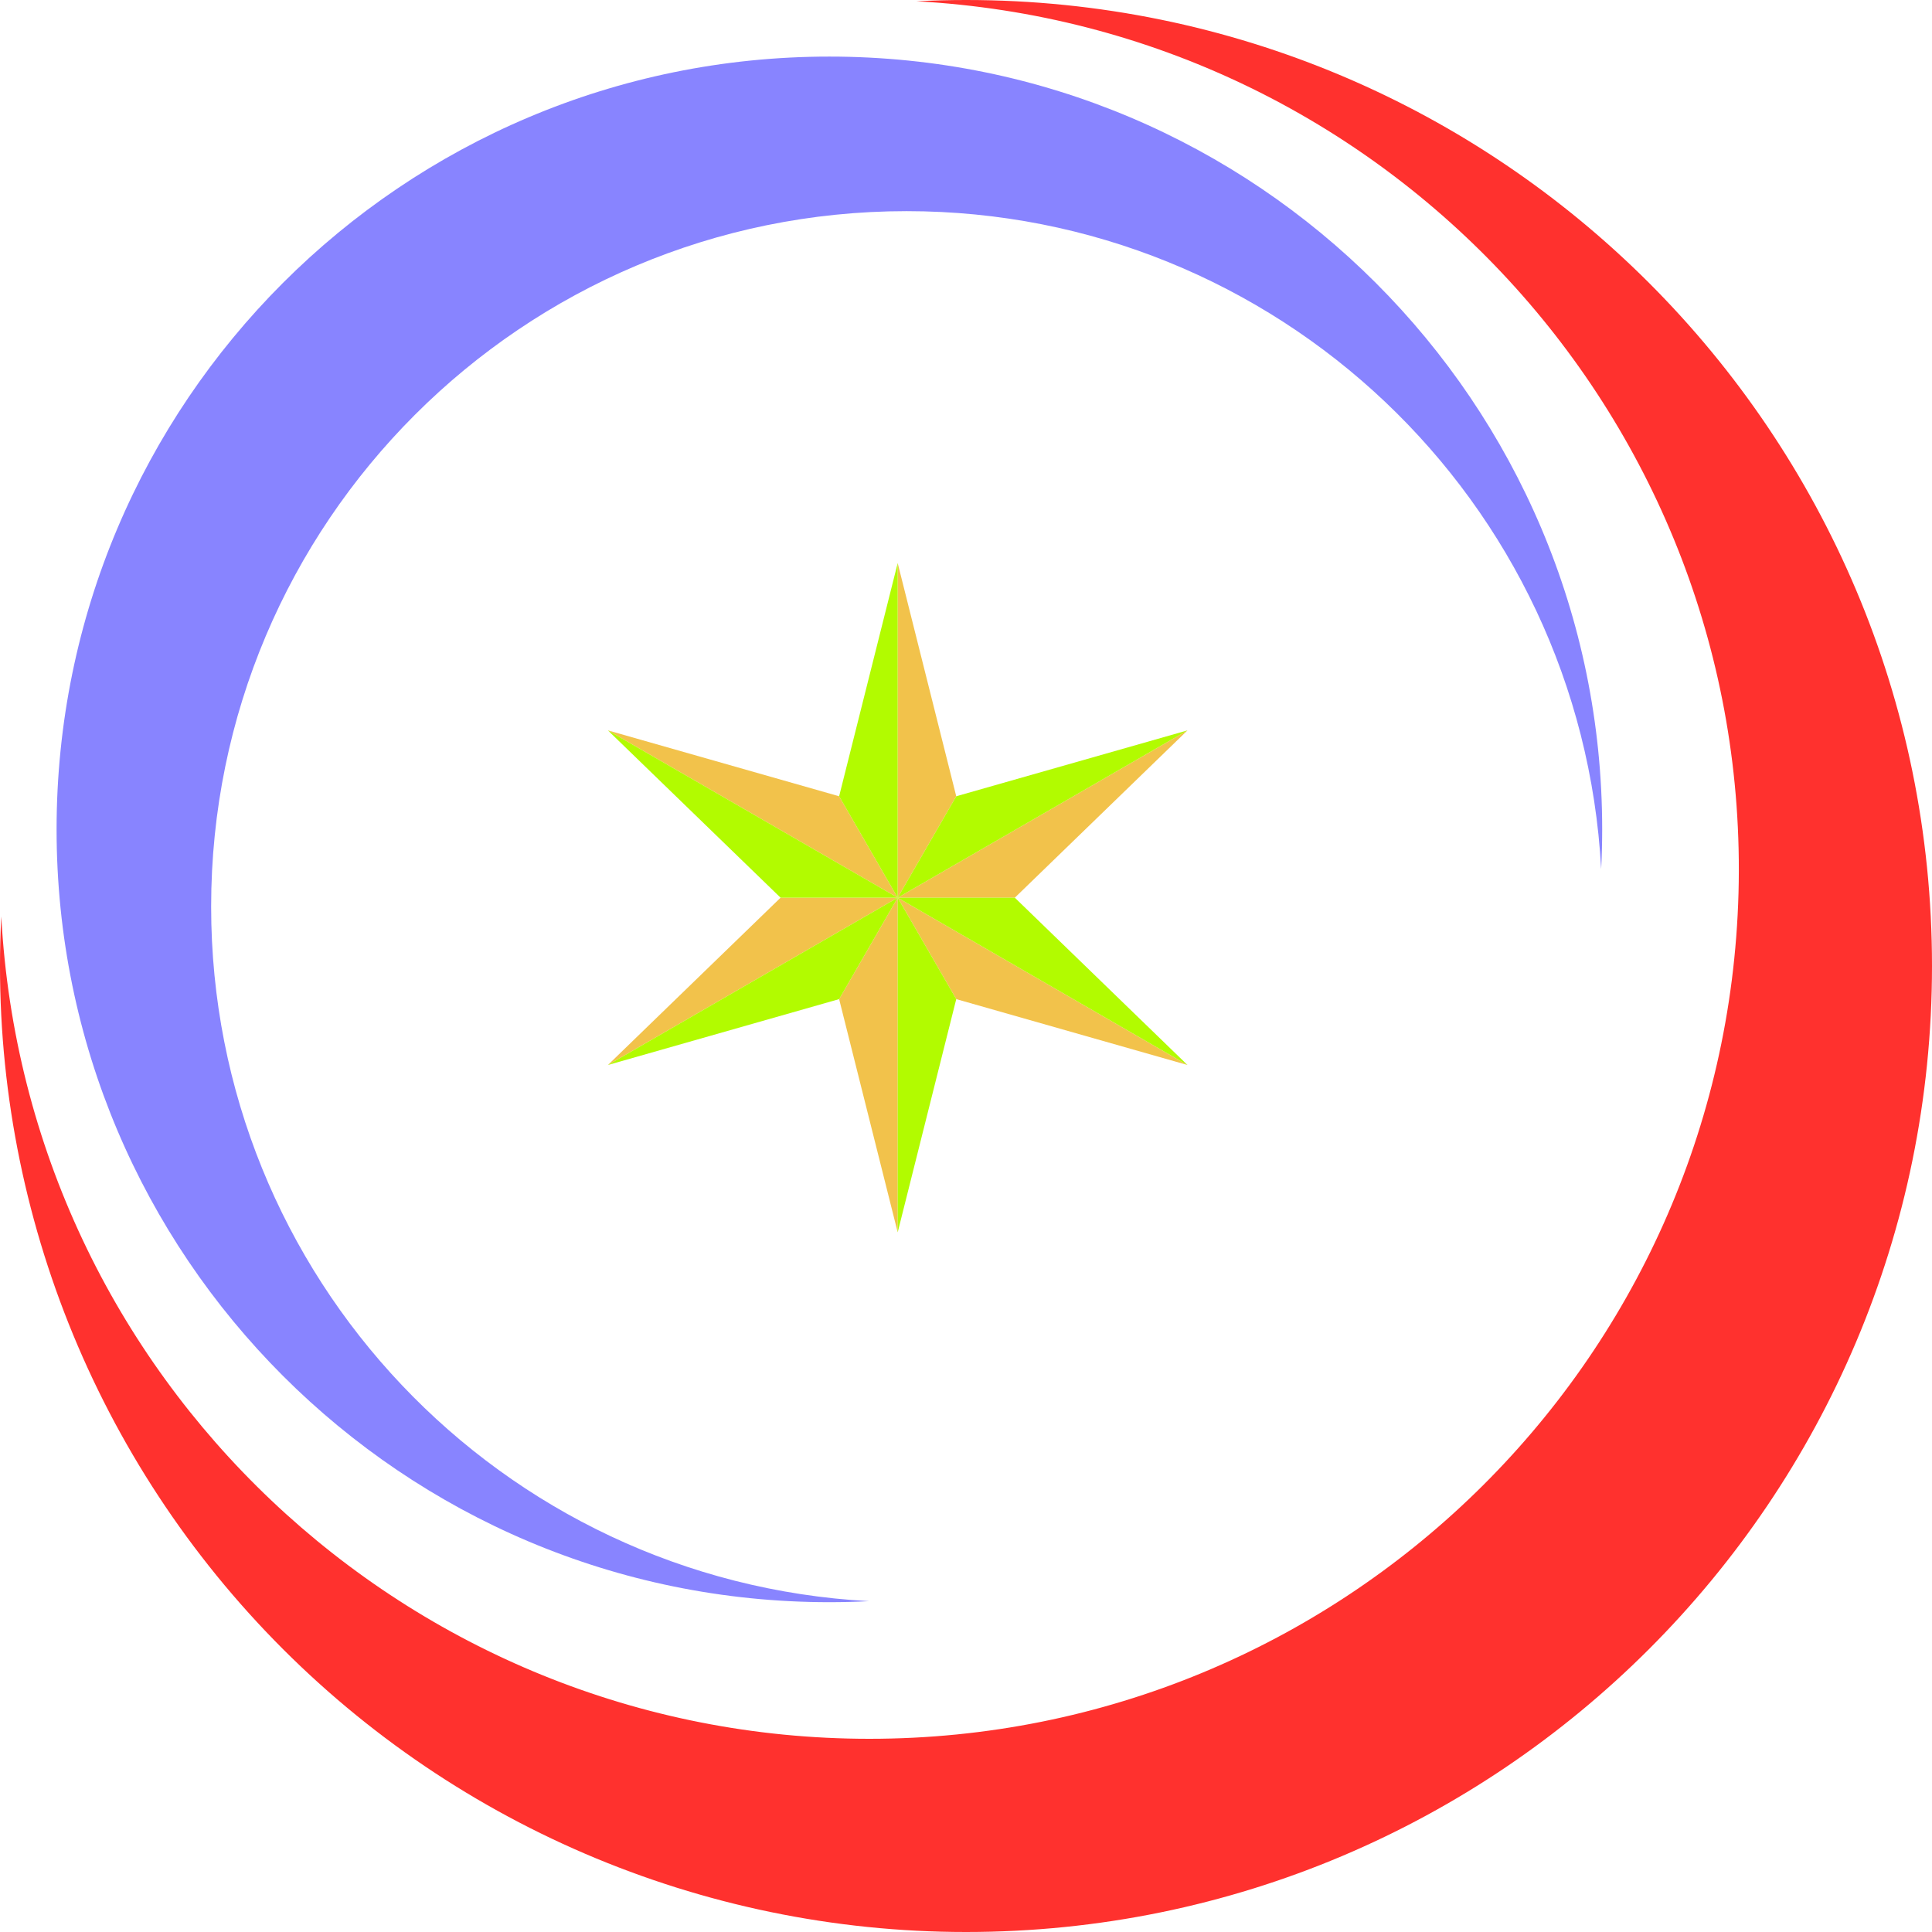
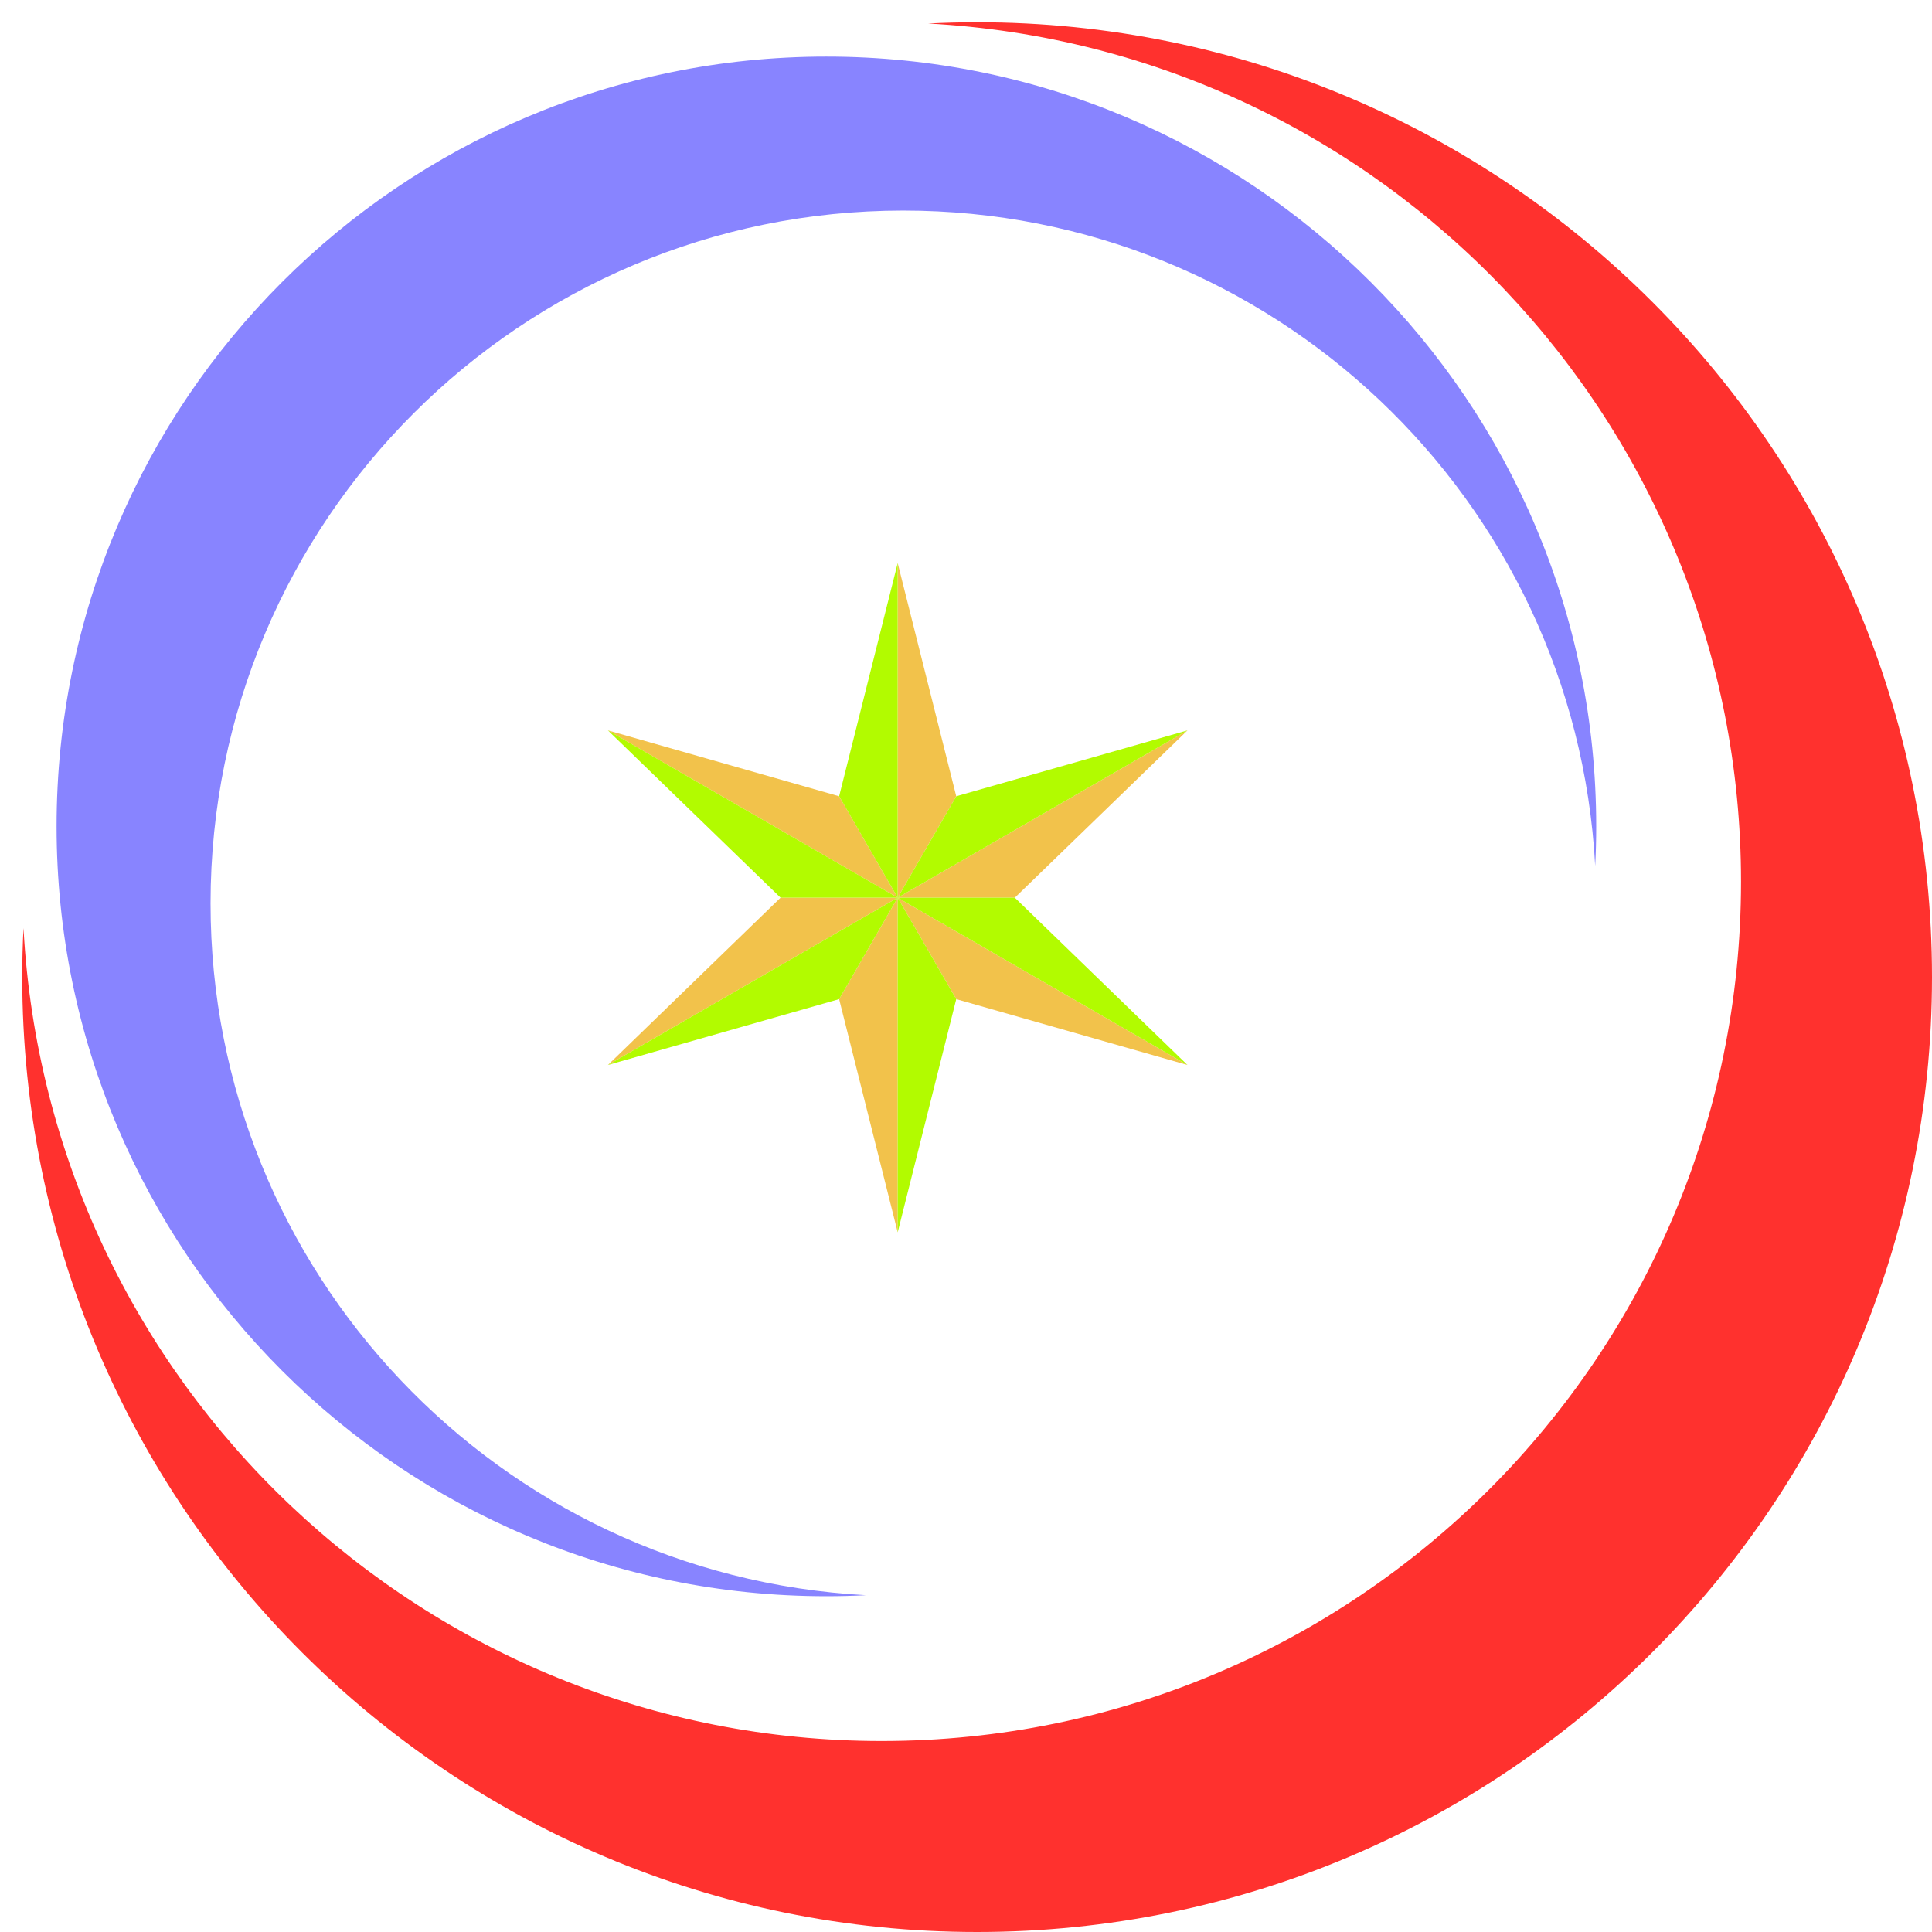
<svg xmlns="http://www.w3.org/2000/svg" width="3779.528" height="3779.528" viewBox="0 0 1000 1000">
  <defs>
    <filter width="1" height="1" x="0" y="0" color-interpolation-filters="sRGB">
      <feComposite operator="arithmetic" in2="SourceGraphic" in="BackgroundImage" k1="0" k2="0" k3="0" k4="0" />
    </filter>
  </defs>
-   <path d="M500 0a500 500 0 0 0-25.658.658A450 450 0 0 1 450 900 450 450 0 0 1 .658 474.342 500 500 0 0 0 500 1000 500 500 0 1 0 500 0z" fill="#ff312e" />
-   <path d="M429.288 29.289c-220.914 0-400 179.086-400 400s179.086 400 400 400a400 400 0 0 0 20.527-.527C258.84 818.416 109.288 660.545 109.288 469.289c0-198.823 161.177-360 360-360 191.257 0 349.128 149.552 359.473 340.529a400 400 0 0 0 .527-20.529c0-220.914-179.086-400-400-400z" fill="#8884ff" />
+   <path d="M505.755 11.51c-8.458 0-16.916.217-25.363.651 235.972 12.783 420.759 207.851 420.759 444.17 0 245.668-199.153 444.82-444.82 444.82-236.318 0-431.387-184.786-444.17-420.759-.434 8.447-.651 16.904-.651 25.363C11.51 778.719 232.791 1000 505.755 1000S1000 778.719 1000 505.755 778.719 11.51 505.755 11.51z" fill="#ff312e" paint-order="markers fill stroke" />
+   <path d="M427.742 29.289c-220.06 0-398.454 178.394-398.454 398.454s178.394 398.454 398.454 398.454c6.819 0 13.638-.175 20.448-.525-190.238-10.305-339.211-167.566-339.211-358.083 0-198.054 160.554-358.608 358.608-358.608 190.517 0 347.779 148.974 358.083 339.213.35-6.811.525-13.63.525-20.45 0-220.06-178.394-398.454-398.454-398.454z" fill="#8884ff" />
  <path d="M464.644 464.645V291.44l30.311 120.705-30.311 52.5 150-86.602-89.378 86.602h-60.622l150 86.602-119.689-34.102-30.311-52.5v173.205l-30.311-120.705 30.311-52.5-150 86.602 89.378-86.602h60.622l-150-86.602 119.689 34.102z" fill="#f2c24b" />
  <path d="M464.644 464.645V291.44l-30.311 120.705 30.311 52.5 150-86.602-119.689 34.102-30.311 52.5 150 86.602-89.378-86.602h-60.622v173.205l30.311-120.705-30.311-52.5-150 86.602 119.689-34.102 30.311-52.5-150-86.602 89.378 86.602z" fill="#b2fb00" />
</svg>
